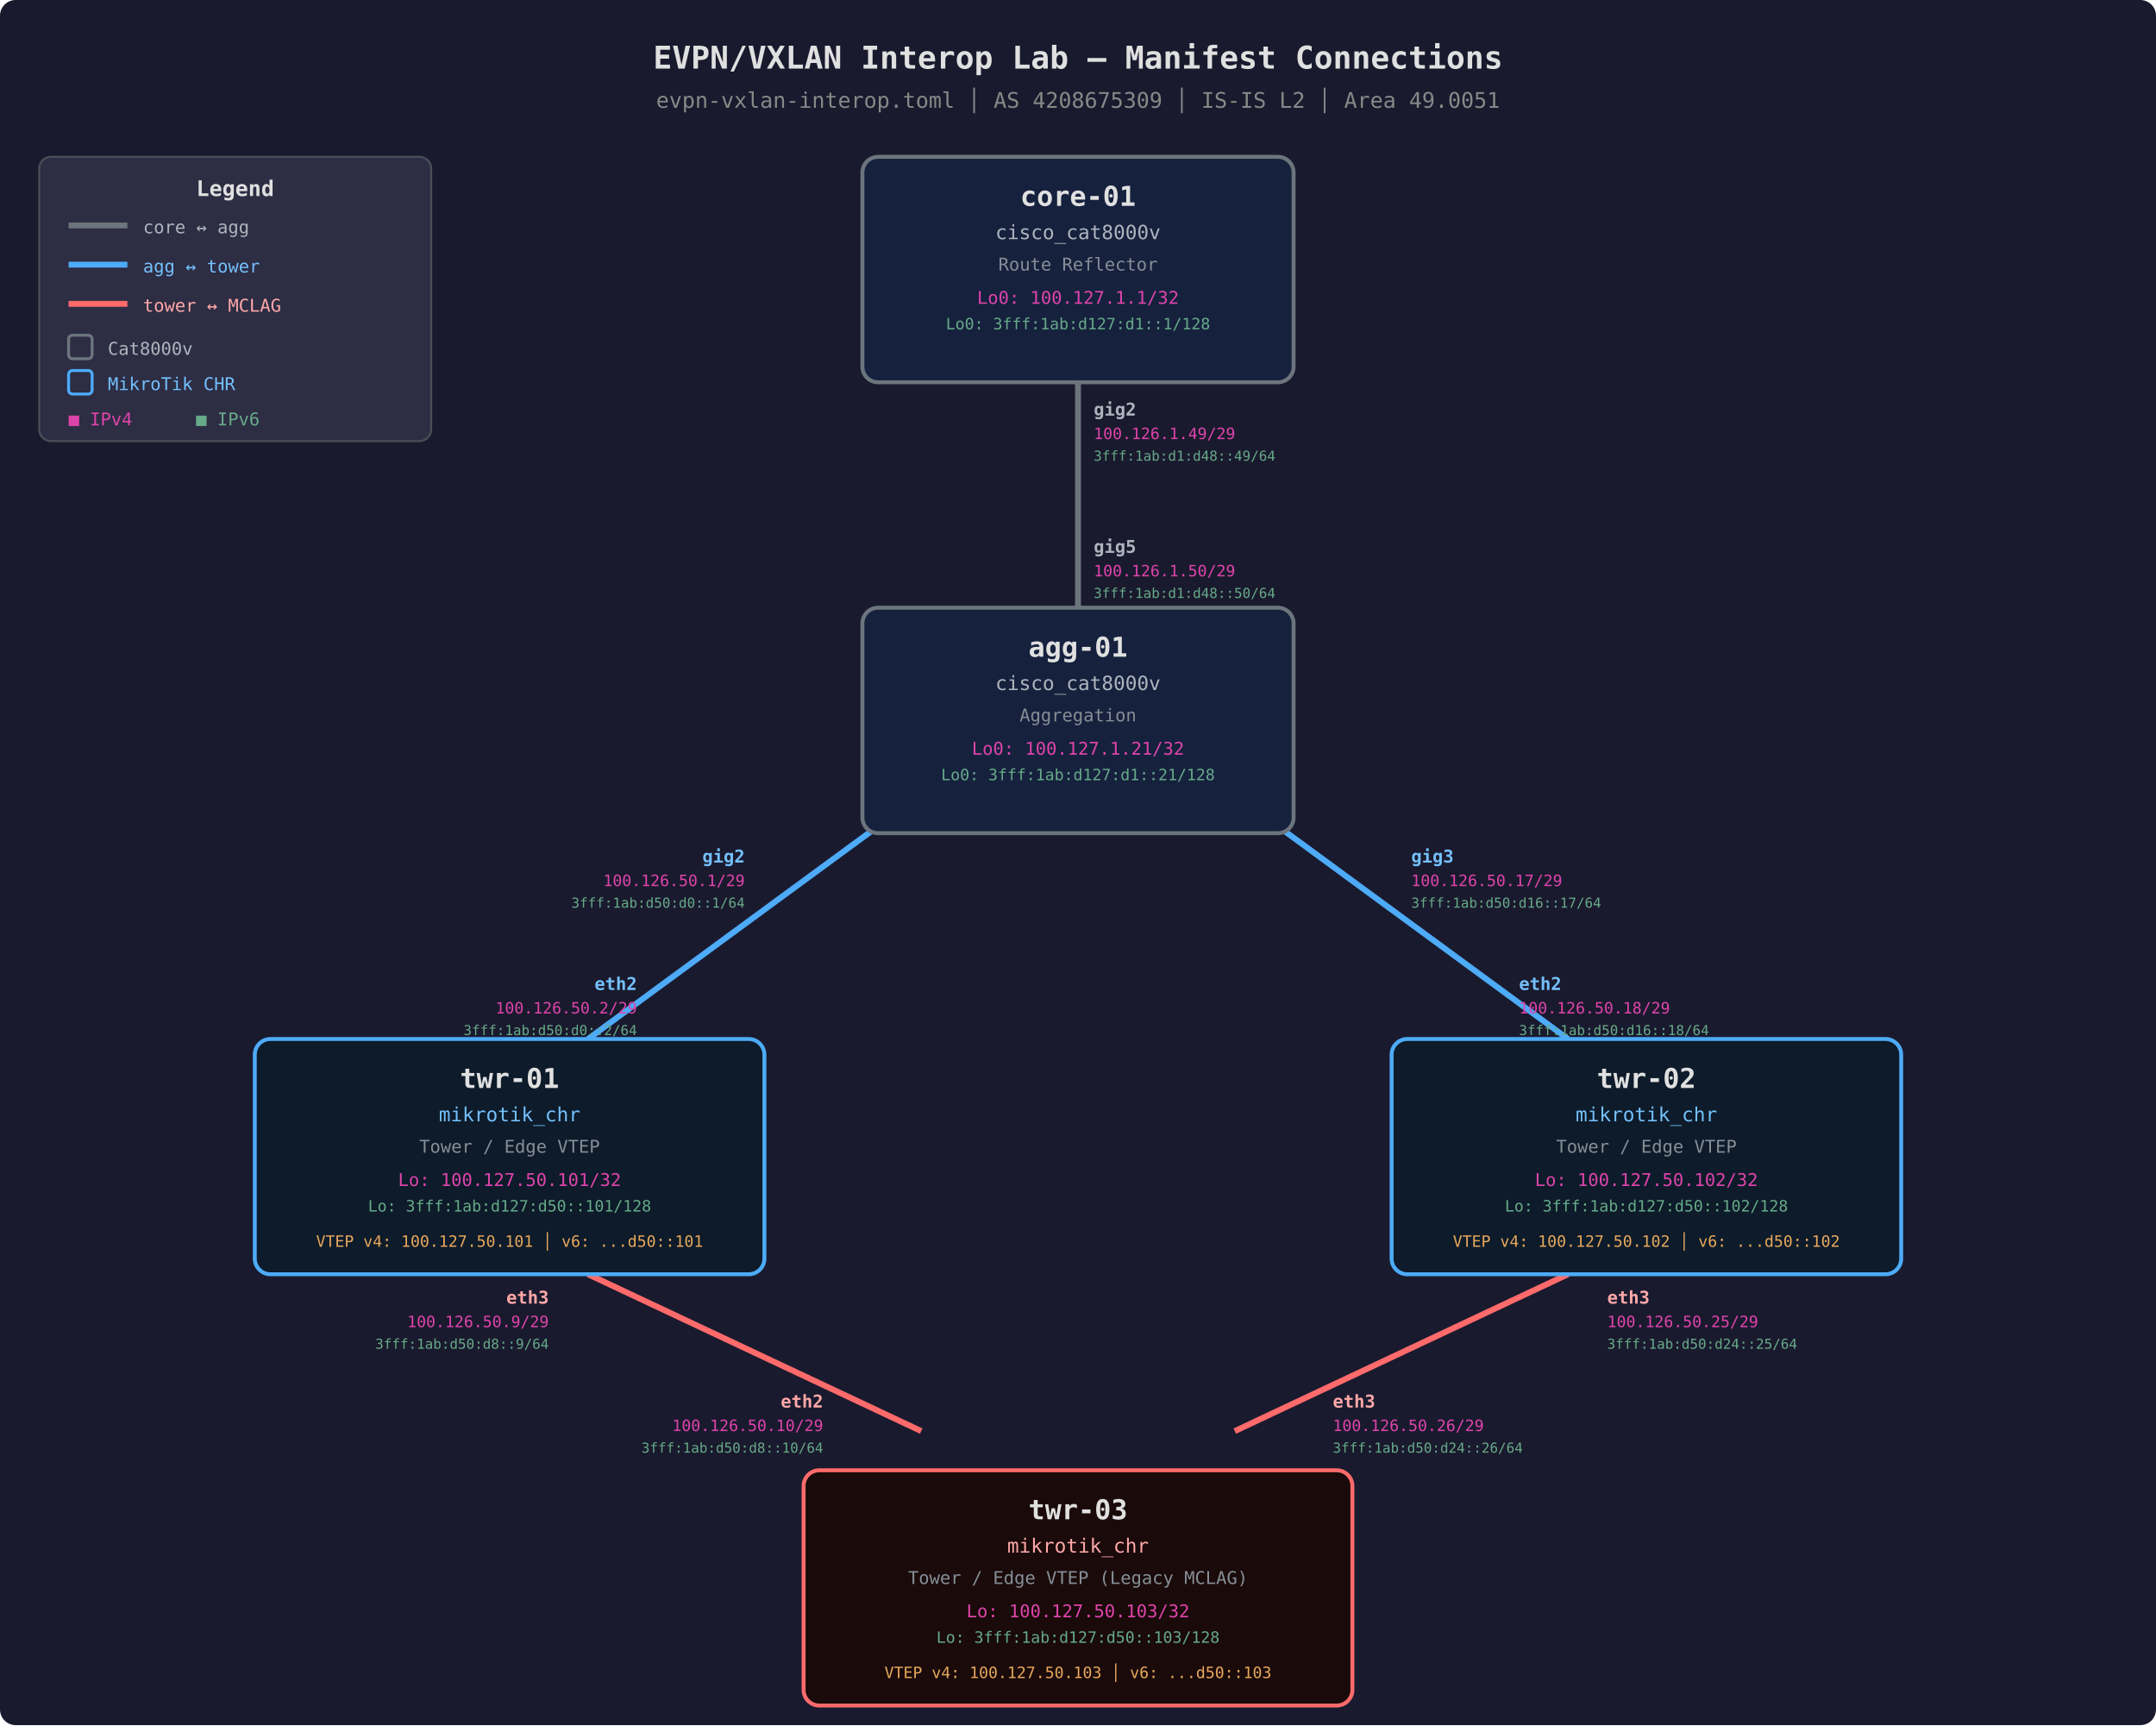
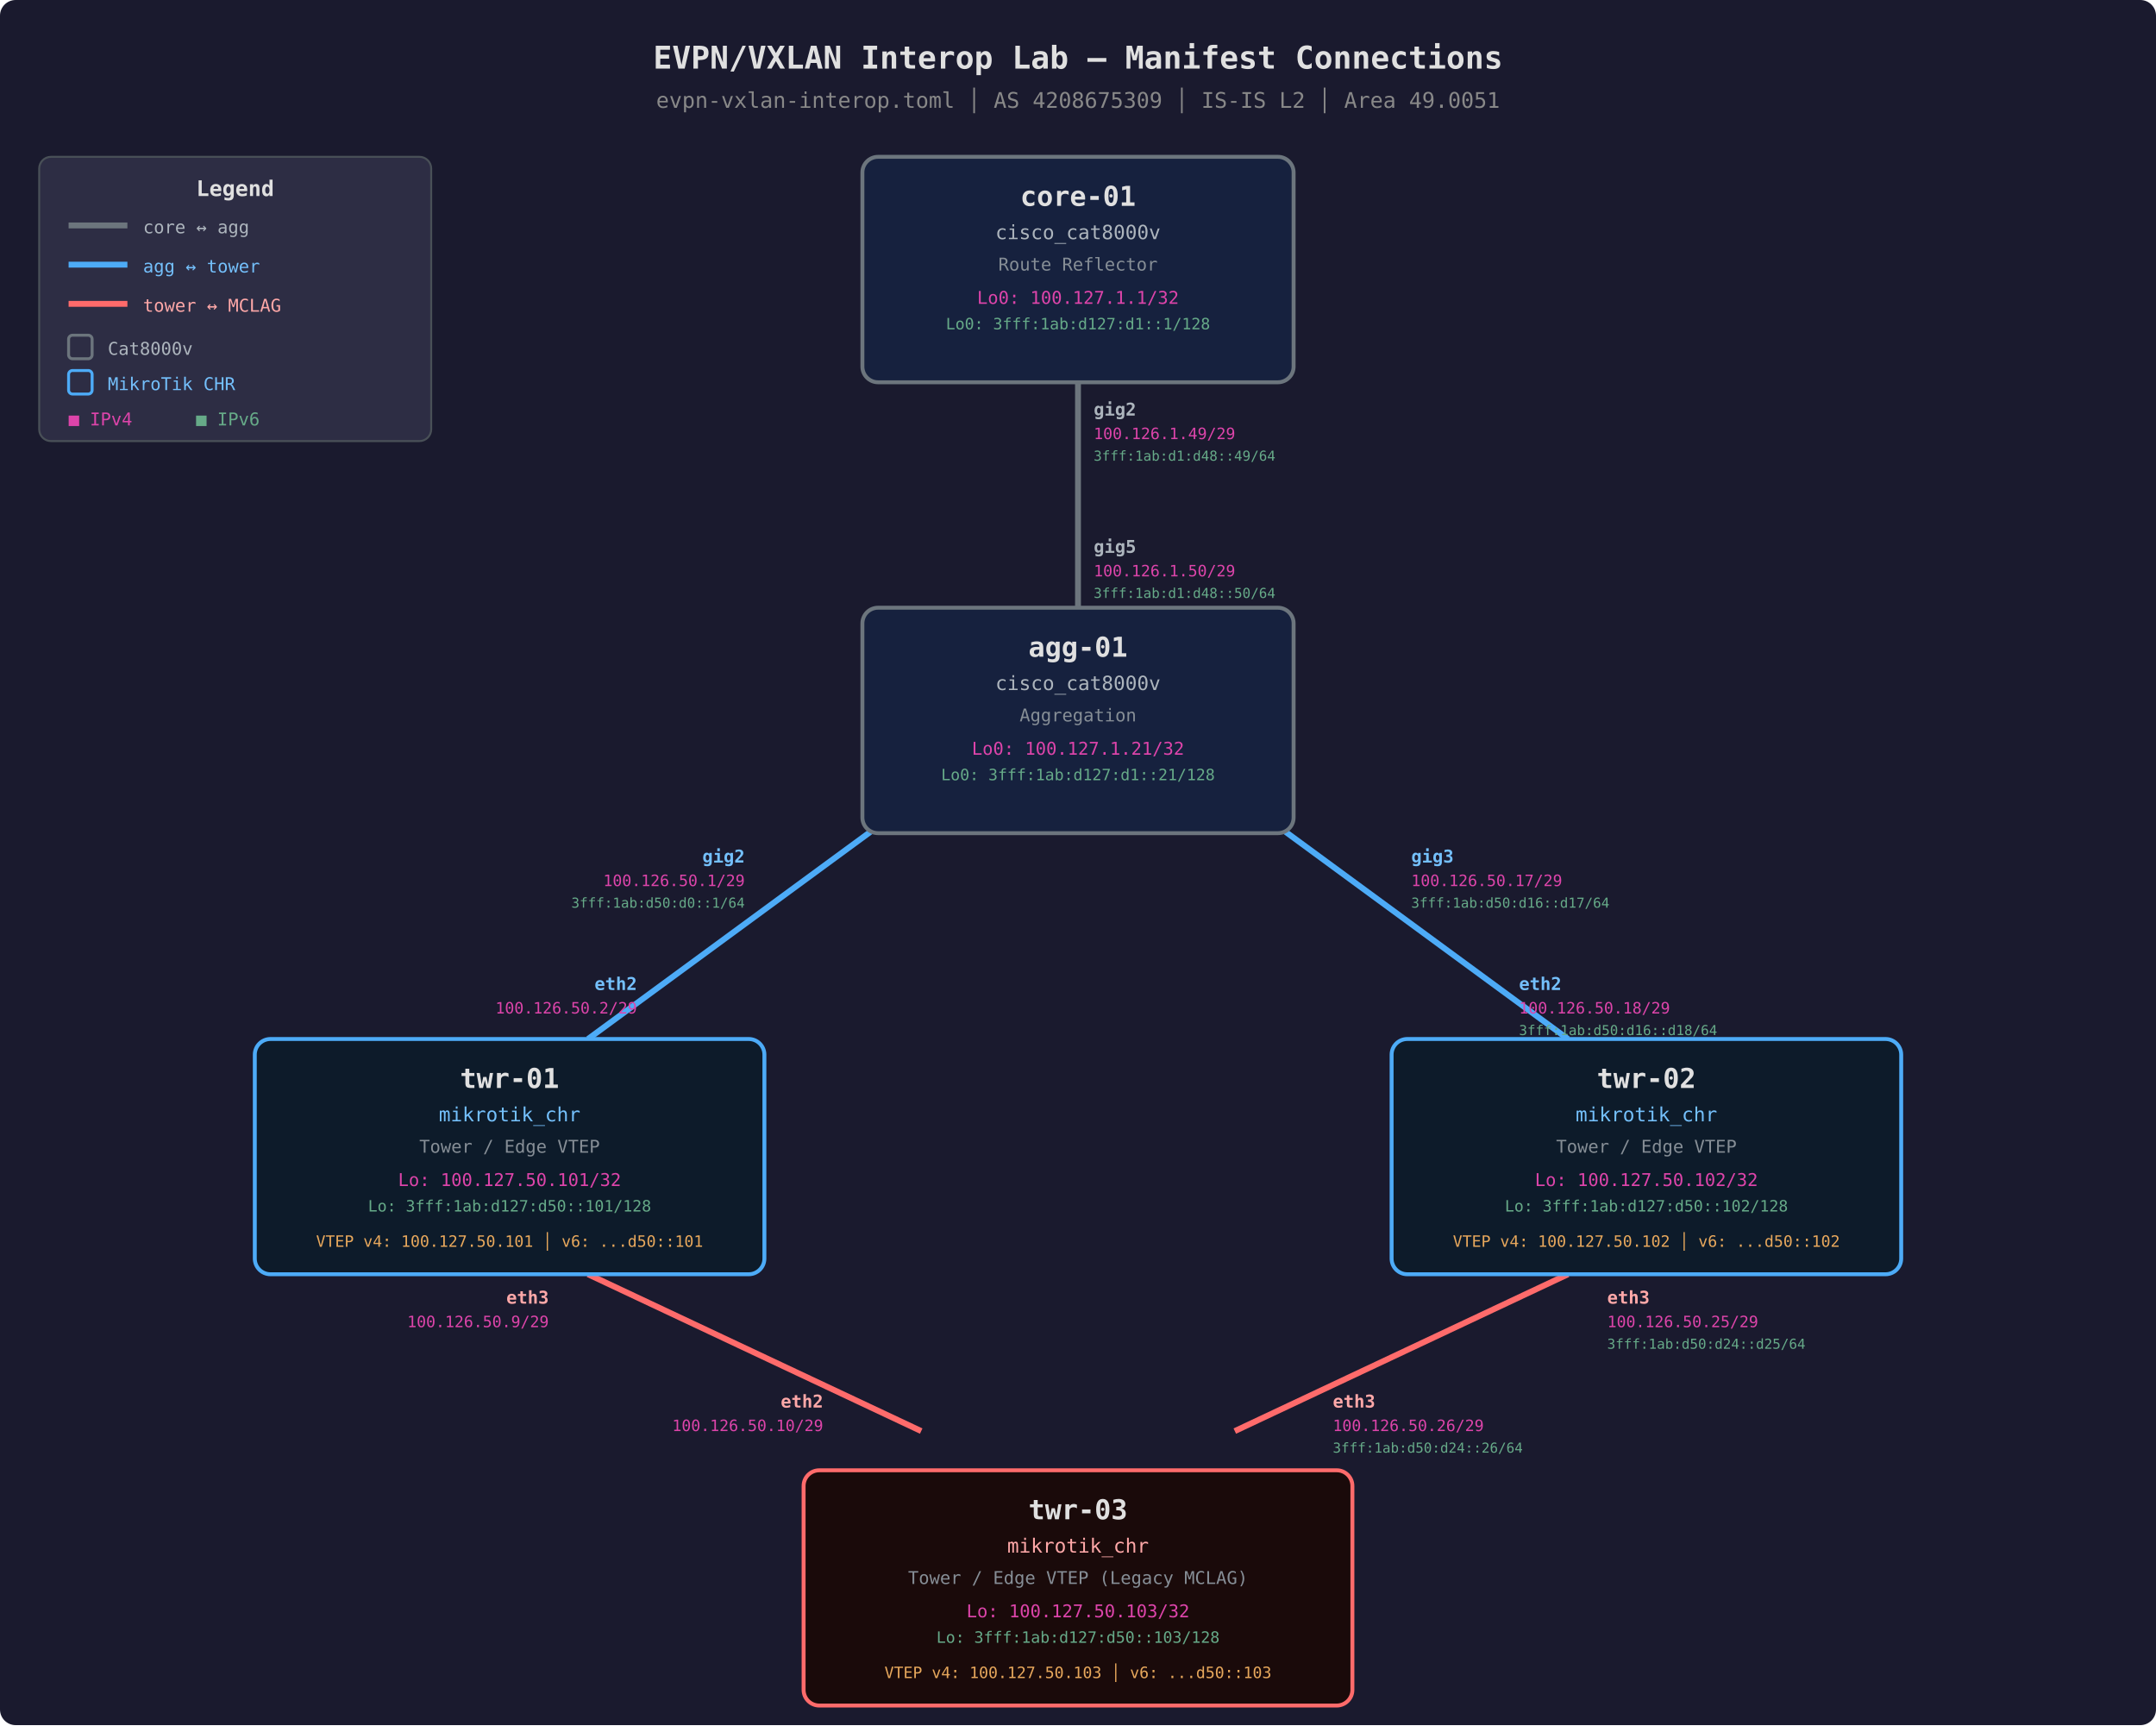
<svg xmlns="http://www.w3.org/2000/svg" viewBox="0 0 1100 880" font-family="monospace" font-size="12">
  <rect width="1100" height="880" fill="#1a1a2e" rx="8" />
  <text x="550" y="35" text-anchor="middle" fill="#e0e0e0" font-size="16" font-weight="bold">EVPN/VXLAN Interop Lab — Manifest Connections</text>
  <text x="550" y="55" text-anchor="middle" fill="#888" font-size="11">evpn-vxlan-interop.toml │ AS 4208675309 │ IS-IS L2 │ Area 49.0051</text>
  <line x1="550" y1="195" x2="550" y2="310" stroke="#6c757d" stroke-width="3" />
  <line x1="450" y1="420" x2="300" y2="530" stroke="#4dabf7" stroke-width="3" />
  <line x1="650" y1="420" x2="800" y2="530" stroke="#4dabf7" stroke-width="3" />
  <line x1="300" y1="650" x2="470" y2="730" stroke="#ff6b6b" stroke-width="3" />
  <line x1="800" y1="650" x2="630" y2="730" stroke="#ff6b6b" stroke-width="3" />
  <text x="558" y="212" fill="#adb5bd" font-size="9" font-weight="bold">gig2</text>
  <text x="558" y="224" fill="#d4a" font-size="8">100.126.1.49/29</text>
  <text x="558" y="235" fill="#6a8" font-size="7">3fff:1ab:d1:d48::49/64</text>
  <text x="558" y="282" fill="#adb5bd" font-size="9" font-weight="bold">gig5</text>
  <text x="558" y="294" fill="#d4a" font-size="8">100.126.1.50/29</text>
  <text x="558" y="305" fill="#6a8" font-size="7">3fff:1ab:d1:d48::50/64</text>
  <text x="380" y="440" fill="#74c0fc" font-size="9" font-weight="bold" text-anchor="end">gig2</text>
  <text x="380" y="452" fill="#d4a" font-size="8" text-anchor="end">100.126.50.1/29</text>
  <text x="380" y="463" fill="#6a8" font-size="7" text-anchor="end">3fff:1ab:d50:d0::1/64</text>
  <text x="325" y="505" fill="#74c0fc" font-size="9" font-weight="bold" text-anchor="end">eth2</text>
  <text x="325" y="517" fill="#d4a" font-size="8" text-anchor="end">100.126.50.2/29</text>
-   <text x="325" y="528" fill="#6a8" font-size="7" text-anchor="end">3fff:1ab:d50:d0::2/64</text>
  <text x="720" y="440" fill="#74c0fc" font-size="9" font-weight="bold">gig3</text>
  <text x="720" y="452" fill="#d4a" font-size="8">100.126.50.17/29</text>
-   <text x="720" y="463" fill="#6a8" font-size="7">3fff:1ab:d50:d16::17/64</text>
+   <text x="720" y="463" fill="#6a8" font-size="7">3fff:1ab:d50:d16::d17/64</text>
  <text x="775" y="505" fill="#74c0fc" font-size="9" font-weight="bold">eth2</text>
  <text x="775" y="517" fill="#d4a" font-size="8">100.126.50.18/29</text>
-   <text x="775" y="528" fill="#6a8" font-size="7">3fff:1ab:d50:d16::18/64</text>
+   <text x="775" y="528" fill="#6a8" font-size="7">3fff:1ab:d50:d16::d18/64</text>
  <text x="280" y="665" fill="#ffa8a8" font-size="9" font-weight="bold" text-anchor="end">eth3</text>
  <text x="280" y="677" fill="#d4a" font-size="8" text-anchor="end">100.126.50.9/29</text>
-   <text x="280" y="688" fill="#6a8" font-size="7" text-anchor="end">3fff:1ab:d50:d8::9/64</text>
  <text x="420" y="718" fill="#ffa8a8" font-size="9" font-weight="bold" text-anchor="end">eth2</text>
  <text x="420" y="730" fill="#d4a" font-size="8" text-anchor="end">100.126.50.10/29</text>
-   <text x="420" y="741" fill="#6a8" font-size="7" text-anchor="end">3fff:1ab:d50:d8::10/64</text>
  <text x="820" y="665" fill="#ffa8a8" font-size="9" font-weight="bold">eth3</text>
  <text x="820" y="677" fill="#d4a" font-size="8">100.126.50.25/29</text>
-   <text x="820" y="688" fill="#6a8" font-size="7">3fff:1ab:d50:d24::25/64</text>
+   <text x="820" y="688" fill="#6a8" font-size="7">3fff:1ab:d50:d24::d25/64</text>
  <text x="680" y="718" fill="#ffa8a8" font-size="9" font-weight="bold">eth3</text>
  <text x="680" y="730" fill="#d4a" font-size="8">100.126.50.26/29</text>
  <text x="680" y="741" fill="#6a8" font-size="7">3fff:1ab:d50:d24::26/64</text>
  <rect x="440" y="80" width="220" height="115" rx="8" fill="#16213e" stroke="#6c757d" stroke-width="2" />
  <text x="550" y="105" text-anchor="middle" fill="#e0e0e0" font-size="14" font-weight="bold">core-01</text>
  <text x="550" y="122" text-anchor="middle" fill="#adb5bd" font-size="10">cisco_cat8000v</text>
  <text x="550" y="138" text-anchor="middle" fill="#868e96" font-size="9">Route Reflector</text>
  <text x="550" y="155" text-anchor="middle" fill="#d4a" font-size="9">Lo0: 100.127.1.1/32</text>
  <text x="550" y="168" text-anchor="middle" fill="#6a8" font-size="8">Lo0: 3fff:1ab:d127:d1::1/128</text>
  <rect x="440" y="310" width="220" height="115" rx="8" fill="#16213e" stroke="#6c757d" stroke-width="2" />
  <text x="550" y="335" text-anchor="middle" fill="#e0e0e0" font-size="14" font-weight="bold">agg-01</text>
  <text x="550" y="352" text-anchor="middle" fill="#adb5bd" font-size="10">cisco_cat8000v</text>
  <text x="550" y="368" text-anchor="middle" fill="#868e96" font-size="9">Aggregation</text>
  <text x="550" y="385" text-anchor="middle" fill="#d4a" font-size="9">Lo0: 100.127.1.21/32</text>
  <text x="550" y="398" text-anchor="middle" fill="#6a8" font-size="8">Lo0: 3fff:1ab:d127:d1::21/128</text>
  <rect x="130" y="530" width="260" height="120" rx="8" fill="#0d1b2a" stroke="#4dabf7" stroke-width="2" />
  <text x="260" y="555" text-anchor="middle" fill="#e0e0e0" font-size="14" font-weight="bold">twr-01</text>
  <text x="260" y="572" text-anchor="middle" fill="#74c0fc" font-size="10">mikrotik_chr</text>
  <text x="260" y="588" text-anchor="middle" fill="#868e96" font-size="9">Tower / Edge VTEP</text>
  <text x="260" y="605" text-anchor="middle" fill="#d4a" font-size="9">Lo: 100.127.50.101/32</text>
  <text x="260" y="618" text-anchor="middle" fill="#6a8" font-size="8">Lo: 3fff:1ab:d127:d50::101/128</text>
  <text x="260" y="636" text-anchor="middle" fill="#e8a85c" font-size="8">VTEP v4: 100.127.50.101 │ v6: ...d50::101</text>
  <rect x="710" y="530" width="260" height="120" rx="8" fill="#0d1b2a" stroke="#4dabf7" stroke-width="2" />
  <text x="840" y="555" text-anchor="middle" fill="#e0e0e0" font-size="14" font-weight="bold">twr-02</text>
  <text x="840" y="572" text-anchor="middle" fill="#74c0fc" font-size="10">mikrotik_chr</text>
  <text x="840" y="588" text-anchor="middle" fill="#868e96" font-size="9">Tower / Edge VTEP</text>
  <text x="840" y="605" text-anchor="middle" fill="#d4a" font-size="9">Lo: 100.127.50.102/32</text>
  <text x="840" y="618" text-anchor="middle" fill="#6a8" font-size="8">Lo: 3fff:1ab:d127:d50::102/128</text>
  <text x="840" y="636" text-anchor="middle" fill="#e8a85c" font-size="8">VTEP v4: 100.127.50.102 │ v6: ...d50::102</text>
  <rect x="410" y="750" width="280" height="120" rx="8" fill="#1a0a0a" stroke="#ff6b6b" stroke-width="2" />
  <text x="550" y="775" text-anchor="middle" fill="#e0e0e0" font-size="14" font-weight="bold">twr-03</text>
  <text x="550" y="792" text-anchor="middle" fill="#ffa8a8" font-size="10">mikrotik_chr</text>
  <text x="550" y="808" text-anchor="middle" fill="#868e96" font-size="9">Tower / Edge VTEP (Legacy MCLAG)</text>
  <text x="550" y="825" text-anchor="middle" fill="#d4a" font-size="9">Lo: 100.127.50.103/32</text>
  <text x="550" y="838" text-anchor="middle" fill="#6a8" font-size="8">Lo: 3fff:1ab:d127:d50::103/128</text>
  <text x="550" y="856" text-anchor="middle" fill="#e8a85c" font-size="8">VTEP v4: 100.127.50.103 │ v6: ...d50::103</text>
  <rect x="20" y="80" width="200" height="145" rx="6" fill="#2d2d44" stroke="#495057" stroke-width="1" />
  <text x="120" y="100" text-anchor="middle" fill="#e0e0e0" font-size="11" font-weight="bold">Legend</text>
  <line x1="35" y1="115" x2="65" y2="115" stroke="#6c757d" stroke-width="3" />
  <text x="73" y="119" fill="#adb5bd" font-size="9">core ↔ agg</text>
  <line x1="35" y1="135" x2="65" y2="135" stroke="#4dabf7" stroke-width="3" />
  <text x="73" y="139" fill="#74c0fc" font-size="9">agg ↔ tower</text>
  <line x1="35" y1="155" x2="65" y2="155" stroke="#ff6b6b" stroke-width="3" />
  <text x="73" y="159" fill="#ffa8a8" font-size="9">tower ↔ MCLAG</text>
  <rect x="35" y="171" width="12" height="12" rx="2" fill="none" stroke="#6c757d" stroke-width="1.5" />
  <text x="55" y="181" fill="#adb5bd" font-size="9">Cat8000v</text>
  <rect x="35" y="189" width="12" height="12" rx="2" fill="none" stroke="#4dabf7" stroke-width="1.5" />
  <text x="55" y="199" fill="#74c0fc" font-size="9">MikroTik CHR</text>
  <text x="35" y="217" fill="#d4a" font-size="9">■ IPv4</text>
  <text x="100" y="217" fill="#6a8" font-size="9">■ IPv6</text>
</svg>
